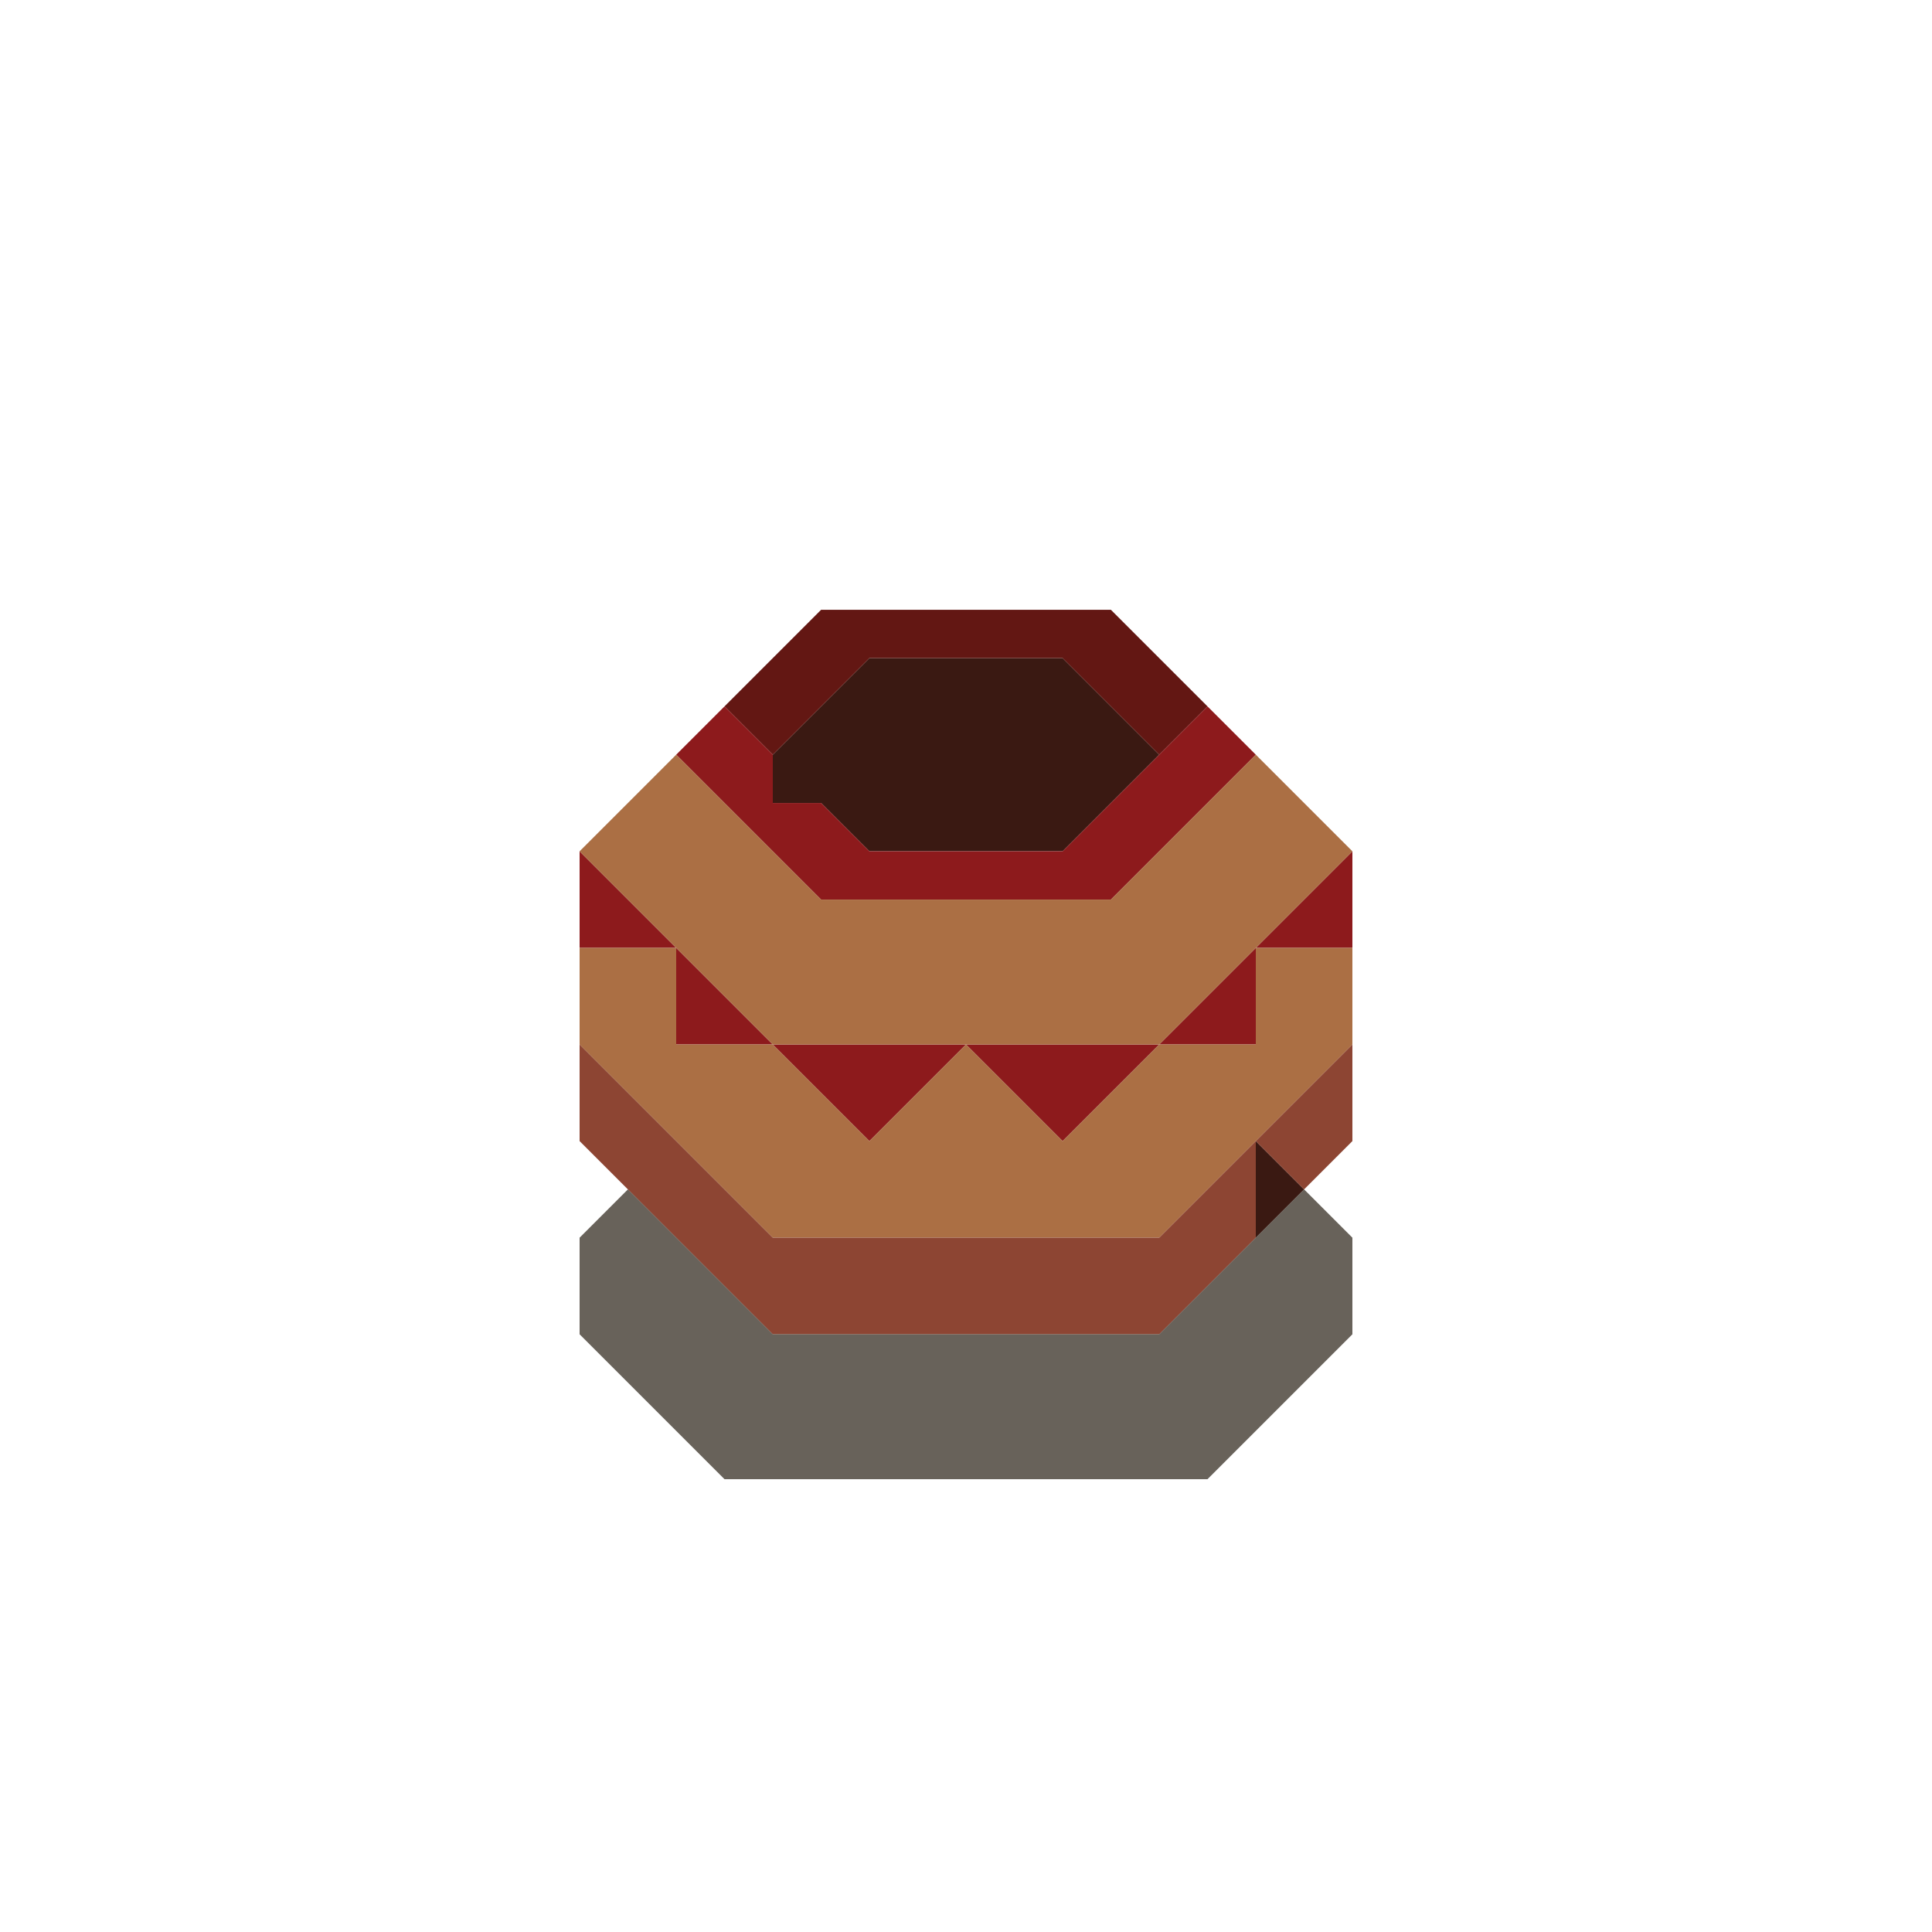
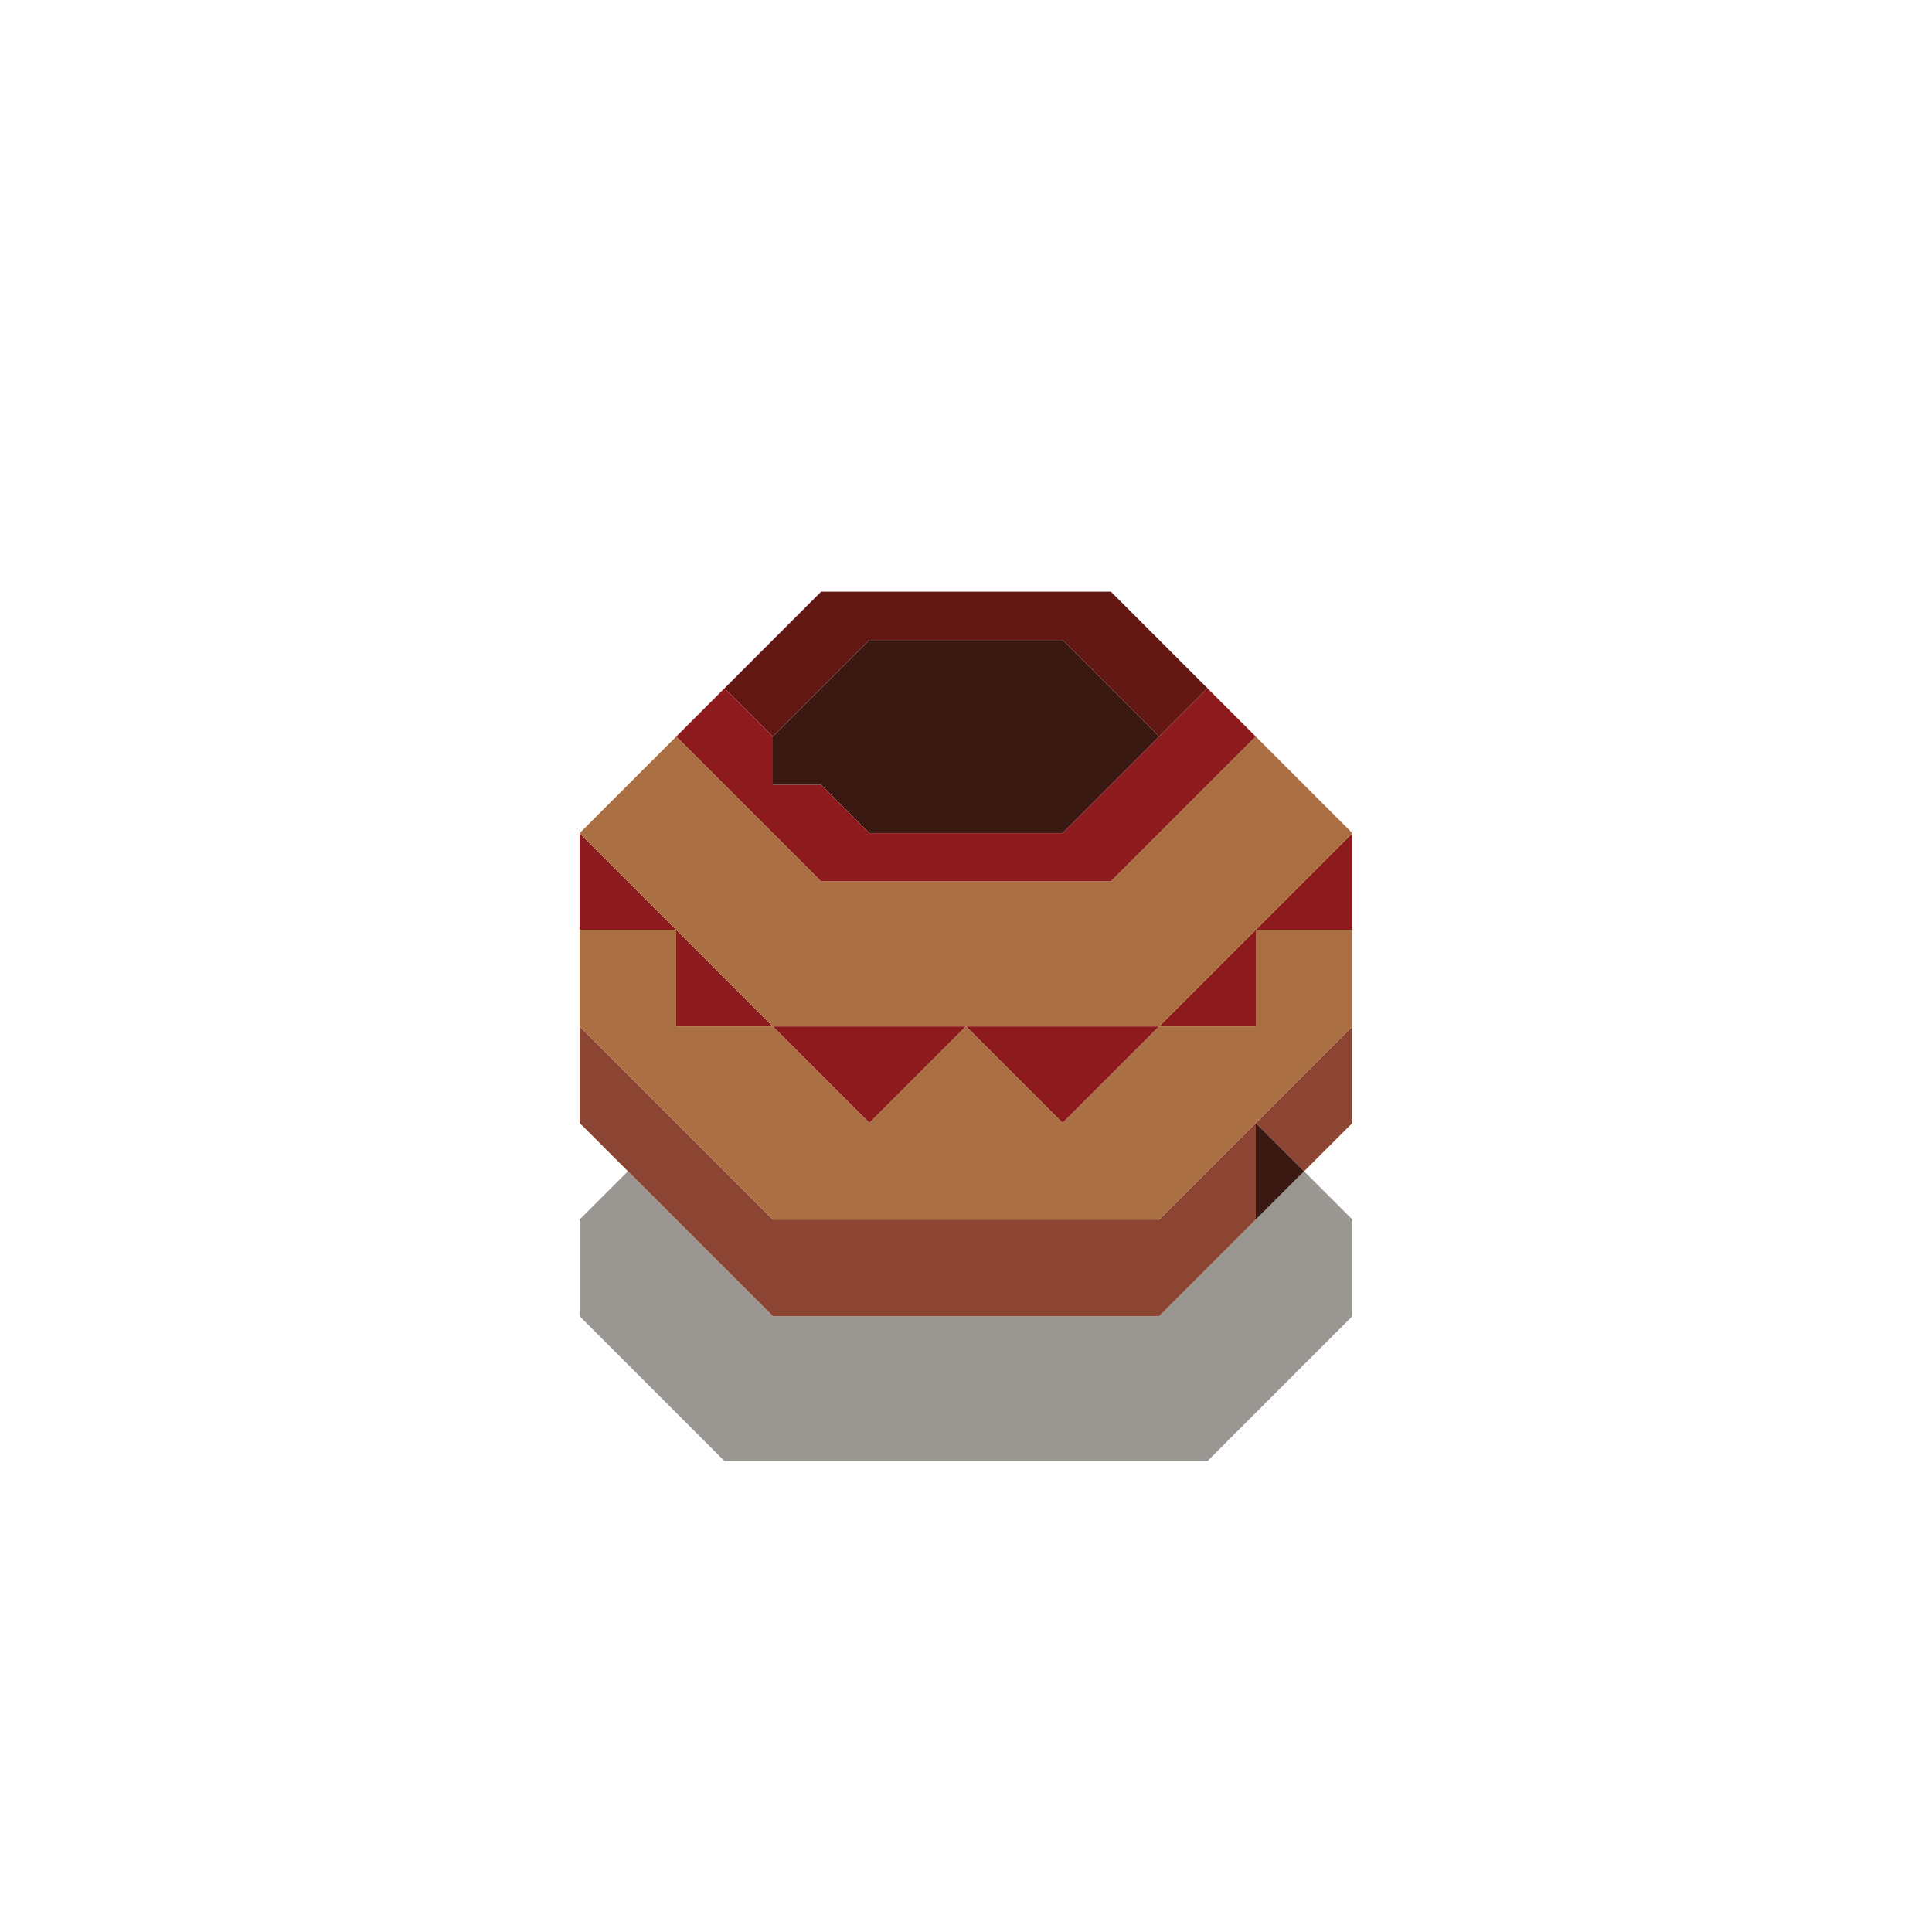
<svg xmlns="http://www.w3.org/2000/svg" enable-background="new 0 0 32 32" viewBox="0 0 32 32">
-   <path d="m20.8 18.9v1.6l.8-.8z" fill="#3a1912" />
-   <path d="m17.6 10.9c-1 0-2.2 0-3.2 0-.4.4-1.2 1.2-1.6 1.6v.8h.8l.8.8h3.2c.4-.4 1.2-1.2 1.6-1.6-.4-.4-1.2-1.2-1.6-1.6z" fill="#3a1912" />
-   <path d="m19.2 10.9-.8-.8c-1.6 0-3.2 0-4.8 0-.4.4-1.2 1.2-1.6 1.6l.8.8c.4-.4 1.2-1.2 1.6-1.6h3.2c.4.4 1.2 1.2 1.6 1.6l.8-.8z" fill="#631713" />
+   <path d="m19.2 10.6-.8-.8c-1.6 0-3.2 0-4.8 0-.4.4-1.2 1.2-1.6 1.6l.8.8c.4-.4 1.2-1.2 1.6-1.6h3.2c.4.4 1.2 1.2 1.6 1.6l.8-.8z" fill="#631713" />
+   <path d="m21.6 19.4c-.7.7-1.7 1.7-2.4 2.4-2.1 0-4.3 0-6.4 0-.7-.7-1.7-1.7-2.4-2.4l-.8.8v1.6l2.4 2.4h8c.7-.7 1.7-1.7 2.4-2.4 0-.4 0-1.2 0-1.6z" fill="#352e23" opacity=".5" />
+   <path d="m19.2 20.2c-2.1 0-4.3 0-6.4 0-1-1-2.2-2.2-3.2-3.2v1.6l3.2 3.2h6.4c.4-.4 1.2-1.2 1.6-1.6 0-.4 0-1.2 0-1.6-.4.4-1.2 1.2-1.6 1.6z" fill="#8d4533" />
+   <path d="m21.6 17.8-.8.8.8.8.8-.8c0-.4 0-1.2 0-1.6z" fill="#8d4533" />
+   <path d="m20.8 18.6v1.6l.8-.8z" fill="#3a1912" />
+   <path d="m17.6 10.6c-1 0-2.2 0-3.2 0-.4.4-1.2 1.2-1.6 1.6v.8h.8l.8.8h3.2c.4-.4 1.2-1.2 1.6-1.6-.4-.4-1.2-1.2-1.6-1.6z" fill="#3a1912" />
  <g fill="#8d1a1c">
-     <path d="m21.6 14.9-.8.8h1.6c0-.4 0-1.2 0-1.6z" />
-     <path d="m19.2 17.3h1.6c0-.4 0-1.2 0-1.6-.4.4-1.2 1.2-1.6 1.6z" />
-     <path d="m17.6 17.3c-.4 0-1.2 0-1.6 0l1.6 1.6c.4-.4 1.2-1.2 1.6-1.6-.4 0-1.2 0-1.6 0z" />
-     <path d="m14.4 17.3c-.4 0-1.2 0-1.6 0 .4.4 1.2 1.2 1.6 1.6.4-.4 1.2-1.2 1.6-1.6-.4 0-1.2 0-1.6 0z" />
-     <path d="m12.8 14.1.8.8h4.8c.7-.7 1.7-1.7 2.4-2.4l-.8-.8c-.7.7-1.7 1.7-2.4 2.4-1 0-2.2 0-3.2 0l-.8-.8h-.8v-.8l-.8-.8-.8.8z" />
-     <path d="m11.2 15.7v1.6h1.6c-.4-.4-1.2-1.2-1.6-1.6z" />
-     <path d="m9.6 14.1v1.6h1.6c-.4-.4-1.2-1.2-1.6-1.6z" />
+     <path d="m14.4 17c-.4 0-1.2 0-1.6 0 .4.4 1.2 1.2 1.6 1.6.4-.4 1.2-1.2 1.6-1.6-.4 0-1.2 0-1.6 0z" />
+     <path d="m9.6 13.8v1.6h1.6c-.4-.4-1.2-1.2-1.6-1.6z" />
+     <path d="m19.2 17h1.6c0-.4 0-1.2 0-1.6-.4.4-1.2 1.2-1.6 1.6z" />
+     <path d="m12.8 13.8.8.8h4.8c.7-.7 1.7-1.7 2.4-2.4l-.8-.8c-.7.7-1.7 1.7-2.4 2.4-1 0-2.2 0-3.2 0l-.8-.8h-.8v-.8l-.8-.8-.8.8z" />
+     <path d="m11.2 15.4v1.6h1.6c-.4-.4-1.2-1.2-1.6-1.6z" />
+     <path d="m17.6 17c-.4 0-1.2 0-1.6 0l1.6 1.6 1.6-1.6c-.4 0-1.2 0-1.6 0z" />
+     <path d="m21.6 14.6-.8.8h1.6c0-.4 0-1.2 0-1.6z" />
  </g>
-   <path d="m20.8 15.7v1.6c-.4 0-1.2 0-1.6 0-.4.4-1.2 1.2-1.6 1.6-.4-.4-1.2-1.2-1.6-1.6-.4.4-1.2 1.2-1.6 1.6-.4-.4-1.2-1.2-1.6-1.6-.4 0-1.2 0-1.6 0 0-.4 0-1.2 0-1.6-.4 0-1.2 0-1.6 0v1.6l3.2 3.2h6.4l3.2-3.2c0-.4 0-1.2 0-1.6-.4 0-1.2 0-1.6 0z" fill="#ab6f44" />
-   <path d="m12.8 17.3h6.4c1-1 2.2-2.2 3.2-3.2-.4-.4-1.2-1.2-1.6-1.6-.7.7-1.7 1.7-2.4 2.4-1.6 0-3.2 0-4.8 0-.7-.7-1.7-1.7-2.4-2.4-.4.4-1.2 1.2-1.6 1.6z" fill="#ab6f44" />
-   <path d="m21.6 18.1-.8.8.8.8.8-.8c0-.4 0-1.2 0-1.6z" fill="#8d4533" />
-   <path d="m19.2 20.5c-2.1 0-4.3 0-6.4 0-1-1-2.2-2.2-3.2-3.2v1.6l3.2 3.2h6.4l1.6-1.6c0-.4 0-1.2 0-1.6-.4.4-1.2 1.2-1.6 1.6z" fill="#8d4533" />
-   <path d="m21.6 19.7c-.7.7-1.7 1.7-2.4 2.4-2.1 0-4.3 0-6.4 0-.7-.7-1.7-1.7-2.4-2.4l-.8.8v1.6c.7.7 1.7 1.7 2.4 2.4h8l2.4-2.4c0-.4 0-1.2 0-1.6z" fill="#352e23" opacity=".75" />
+   <g fill="#ab6f44">
+     <path d="m20.8 15.4v1.6c-.4 0-1.2 0-1.6 0-.4.4-1.2 1.2-1.6 1.6-.4-.4-1.2-1.2-1.6-1.6-.4.4-1.2 1.2-1.6 1.6-.4-.4-1.2-1.2-1.6-1.6-.4 0-1.2 0-1.6 0 0-.4 0-1.2 0-1.6-.4 0-1.2 0-1.6 0v1.6l3.2 3.2h6.4c1-1 2.2-2.2 3.2-3.2 0-.4 0-1.2 0-1.6-.4 0-1.2 0-1.6 0z" />
+     <path d="m12.8 17h6.4l3.2-3.2c-.4-.4-1.2-1.2-1.6-1.6-.7.7-1.7 1.7-2.4 2.4-1.6 0-3.2 0-4.8 0-.7-.7-1.7-1.7-2.4-2.4-.4.4-1.2 1.2-1.6 1.6z" />
+   </g>
</svg>
